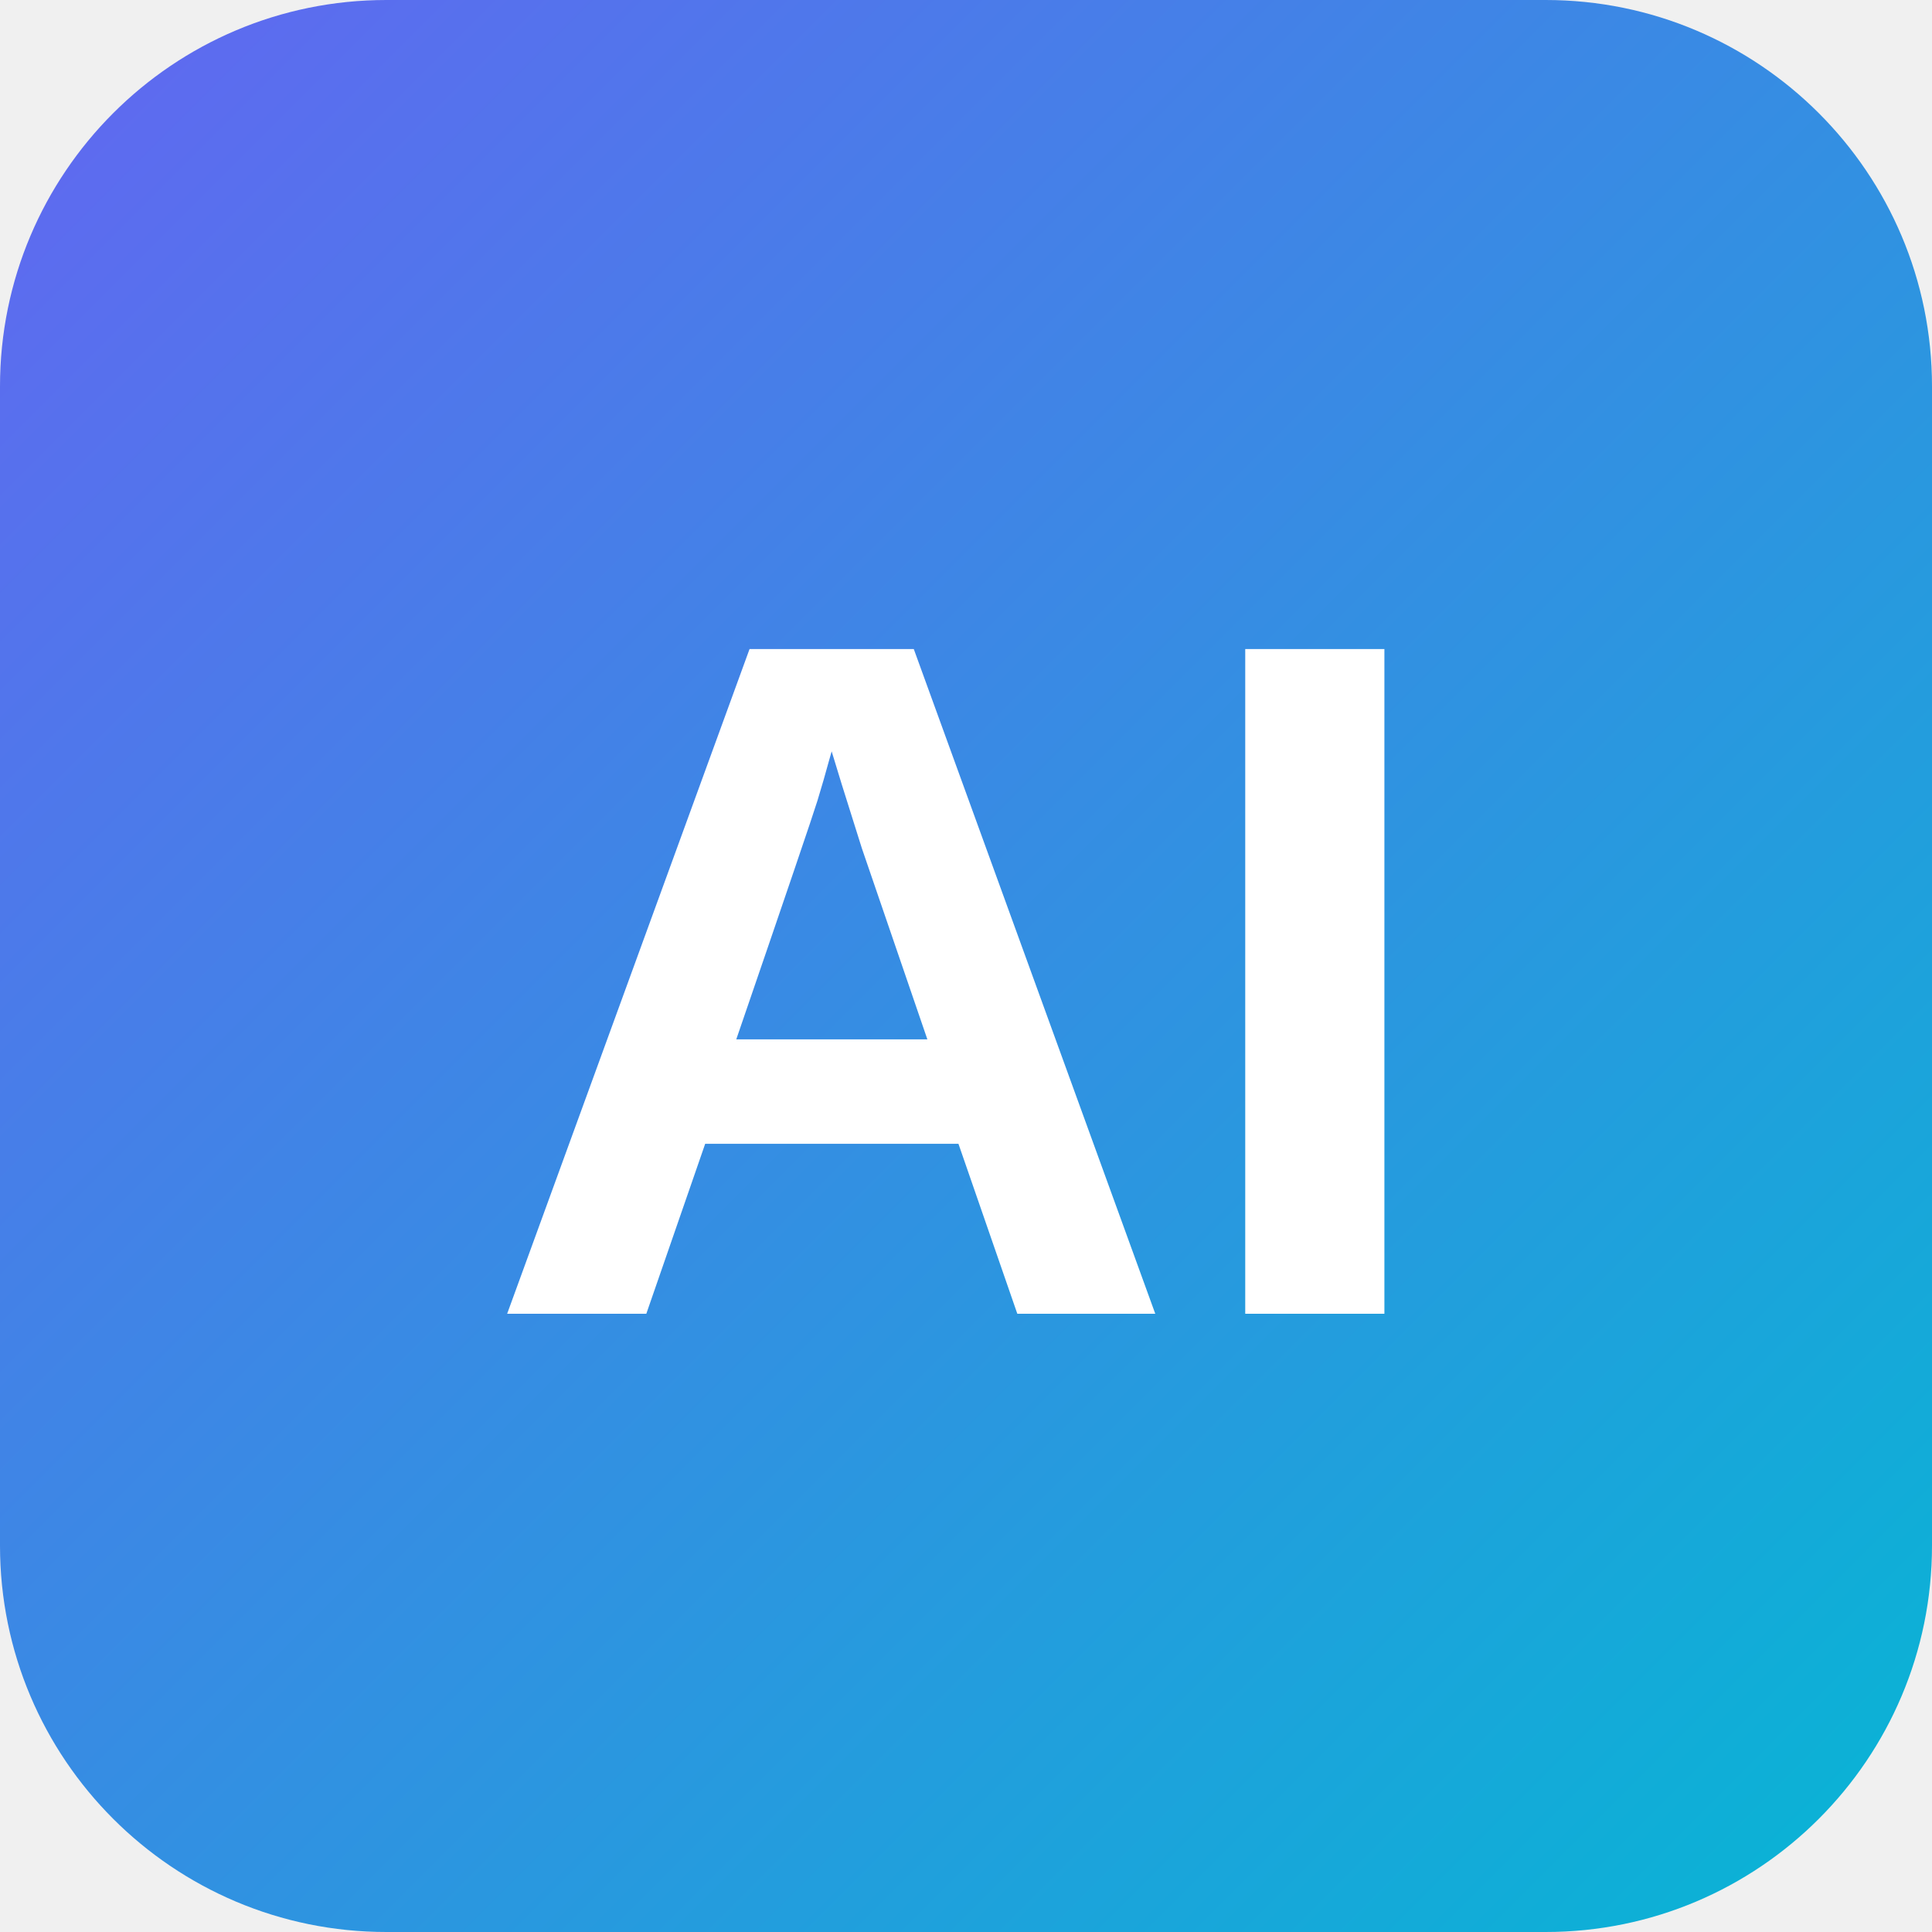
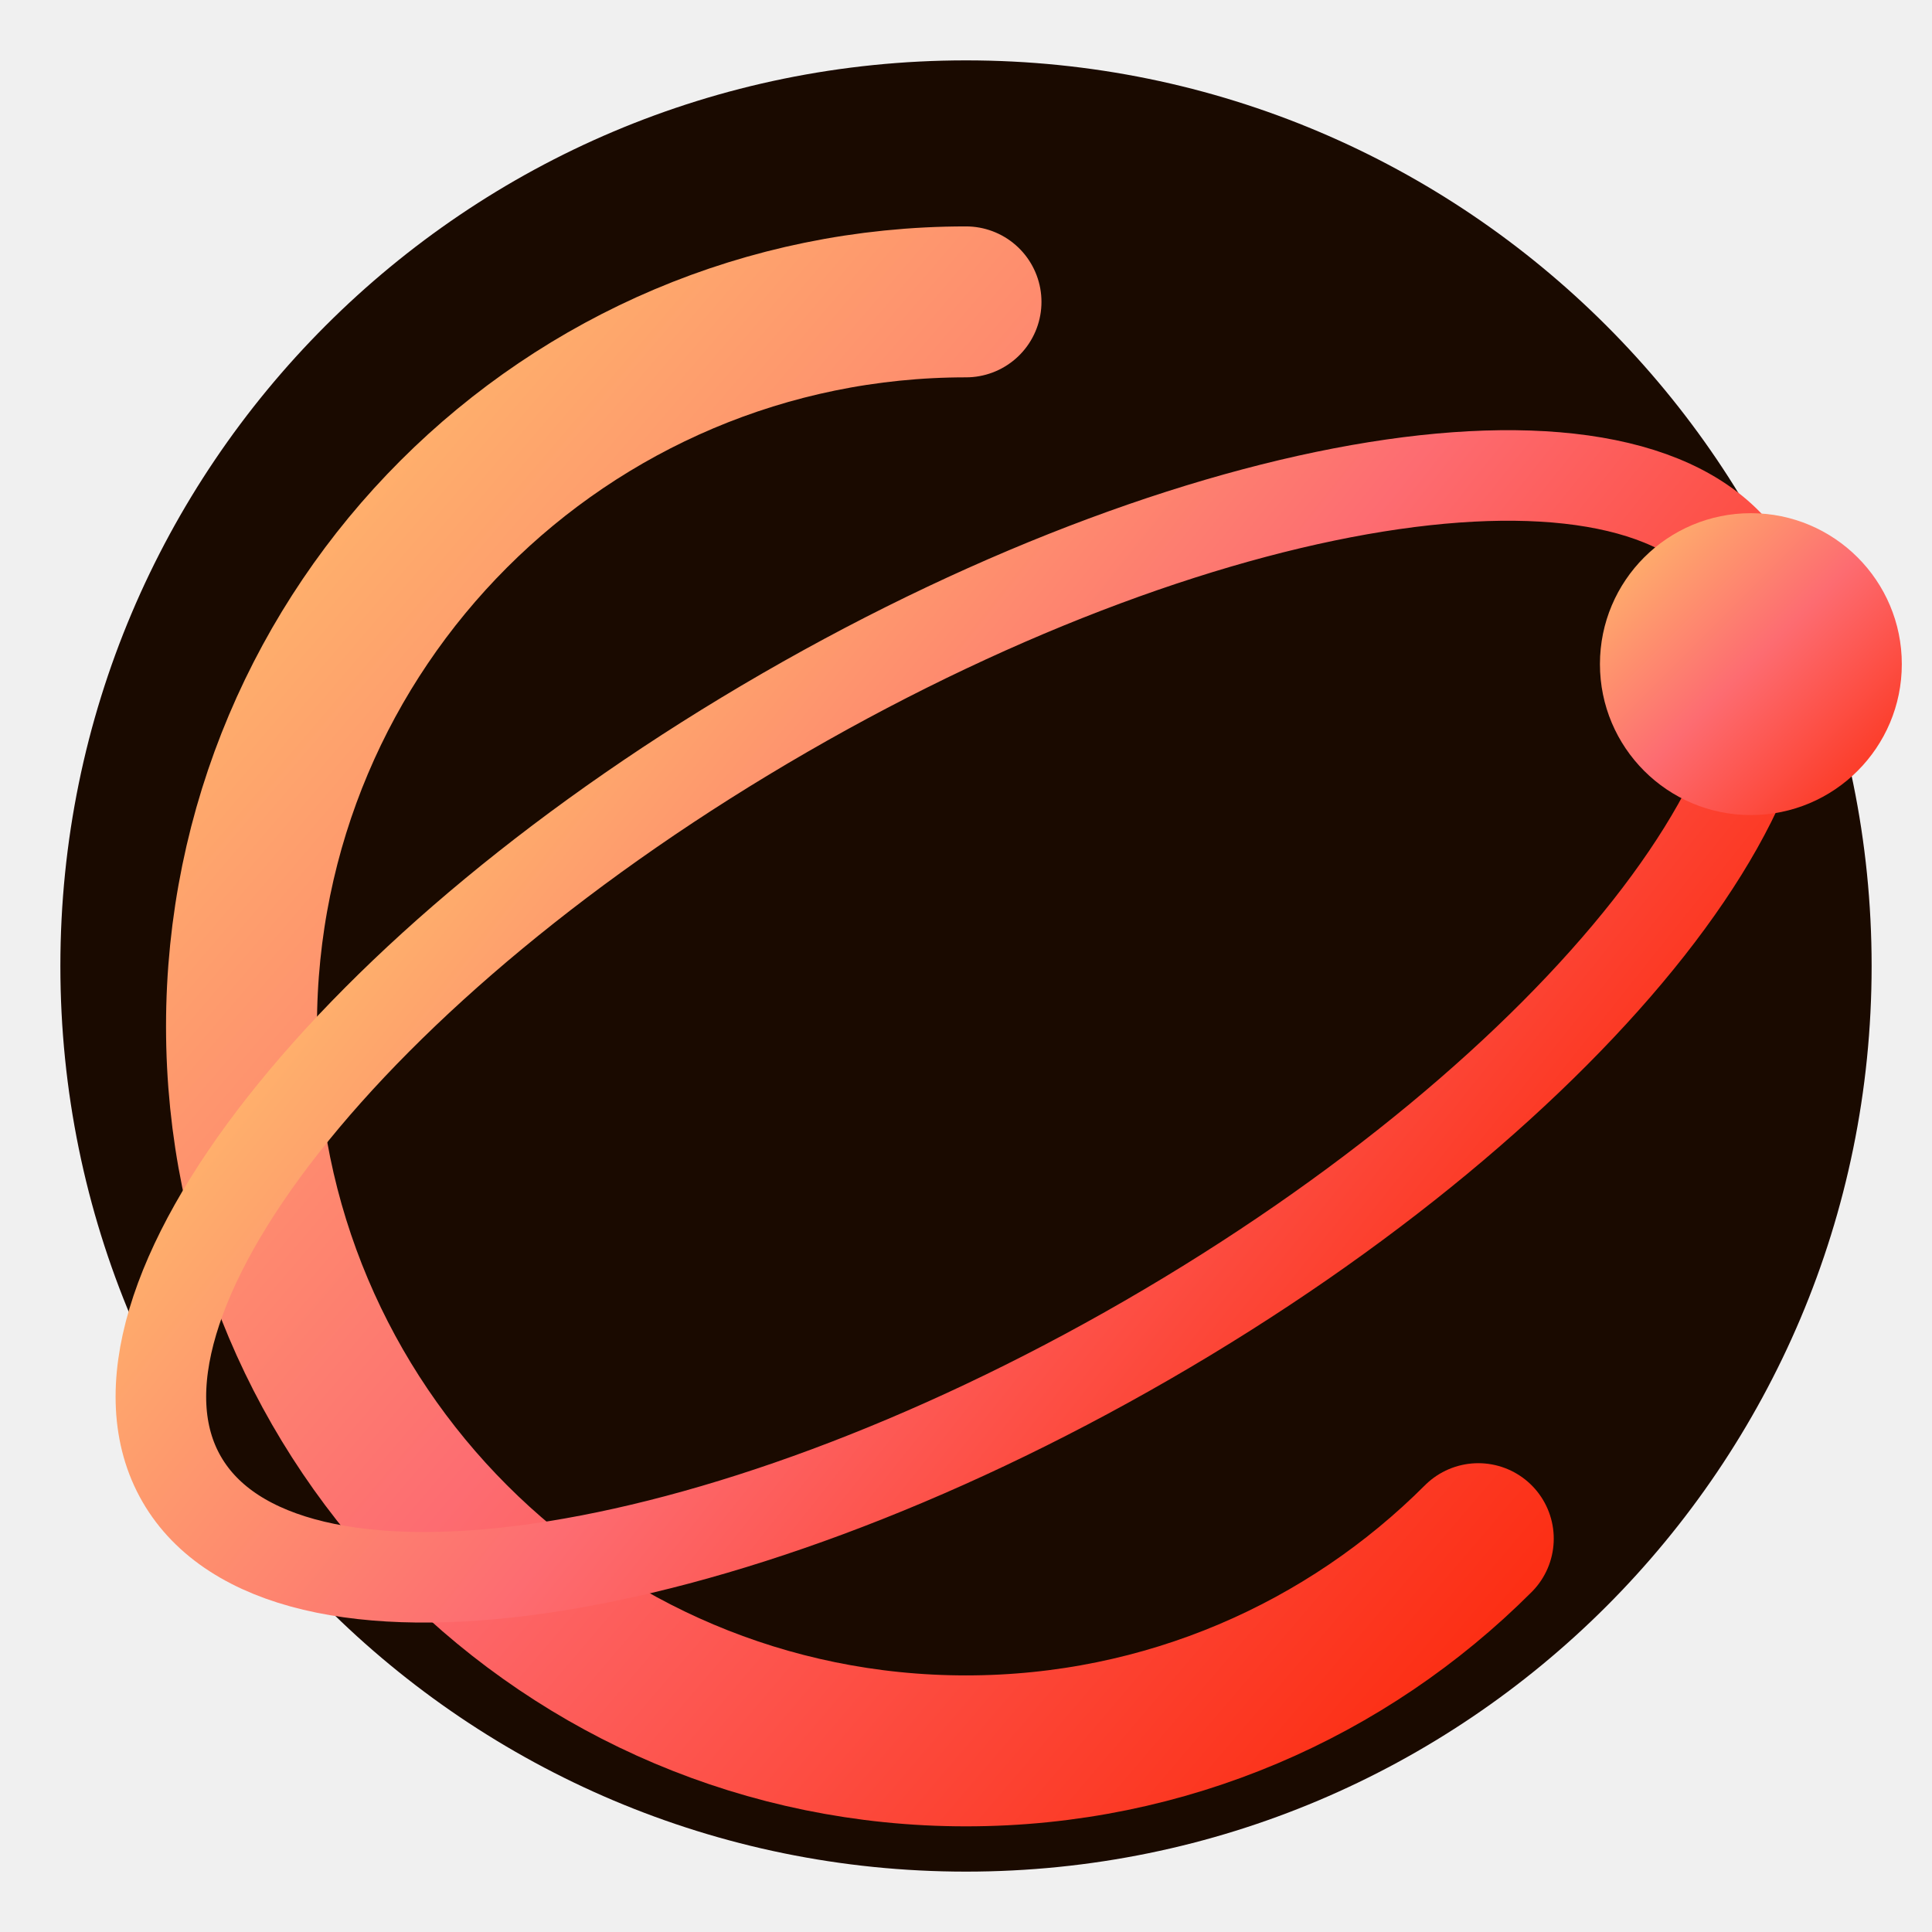
- <svg xmlns="http://www.w3.org/2000/svg" viewBox="0 0 100 100">
+ <svg xmlns="http://www.w3.org/2000/svg" viewBox="0 0 32 32" fill="none">
  <defs>
-     <linearGradient id="grad" x1="0%" y1="0%" x2="100%" y2="100%">
-       <stop offset="0%" style="stop-color:#6366f1" />
-       <stop offset="100%" style="stop-color:#06b6d4" />
+     <linearGradient id="favGradient" x1="0%" y1="0%" x2="100%" y2="100%">
+       <stop offset="0%" style="stop-color:#FFC36A" />
+       <stop offset="50%" style="stop-color:#FD6C71" />
+       <stop offset="100%" style="stop-color:#FC2A0D" />
    </linearGradient>
  </defs>
-   <rect width="100" height="100" rx="20" fill="url(#grad)" />
-   <text x="50" y="68" font-family="Arial" font-size="50" font-weight="bold" fill="white" text-anchor="middle">AI</text>
+   <circle cx="16" cy="16" r="15" fill="#1A0A00" />
+   <g transform="translate(3, 3)">
+     <path d="M13 2C6.373 2 1 7.373 1 14s5.373 12 12 12c3.314 0 6.314-1.343 8.485-3.515" stroke="url(#favGradient)" stroke-width="2.5" fill="none" stroke-linecap="round" />
+     <ellipse cx="13" cy="14" rx="15" ry="6" stroke="url(#favGradient)" stroke-width="1.5" fill="none" transform="rotate(-30, 13, 14)" />
+     <circle cx="26" cy="8" r="2.5" fill="url(#favGradient)" />
+   </g>
</svg>
